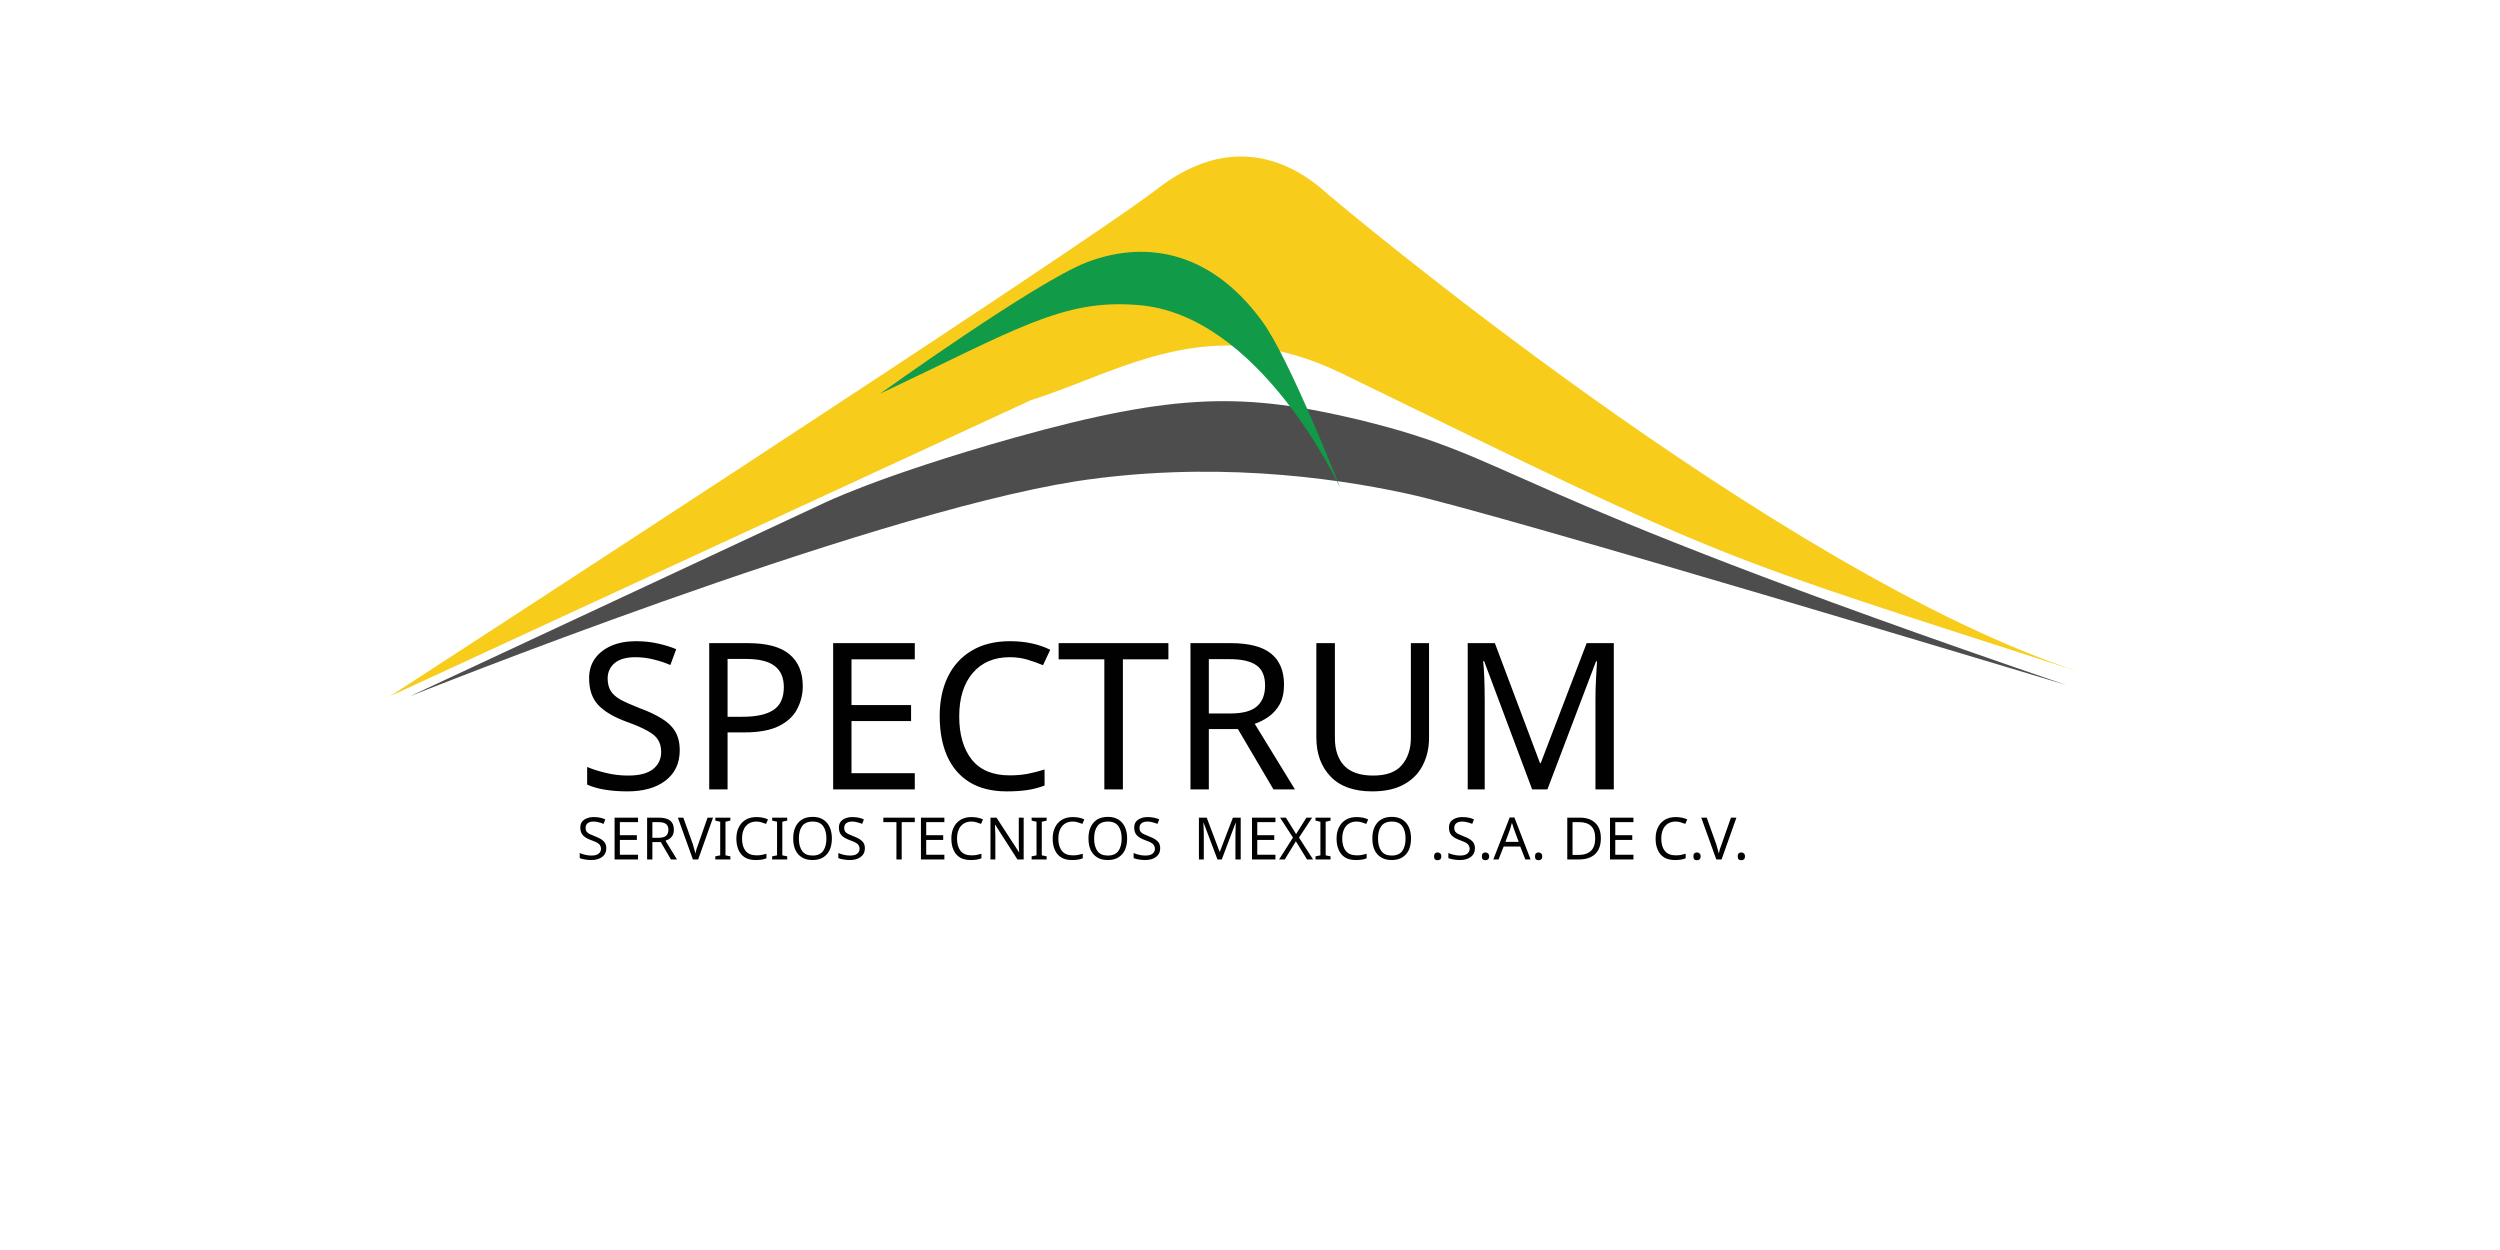
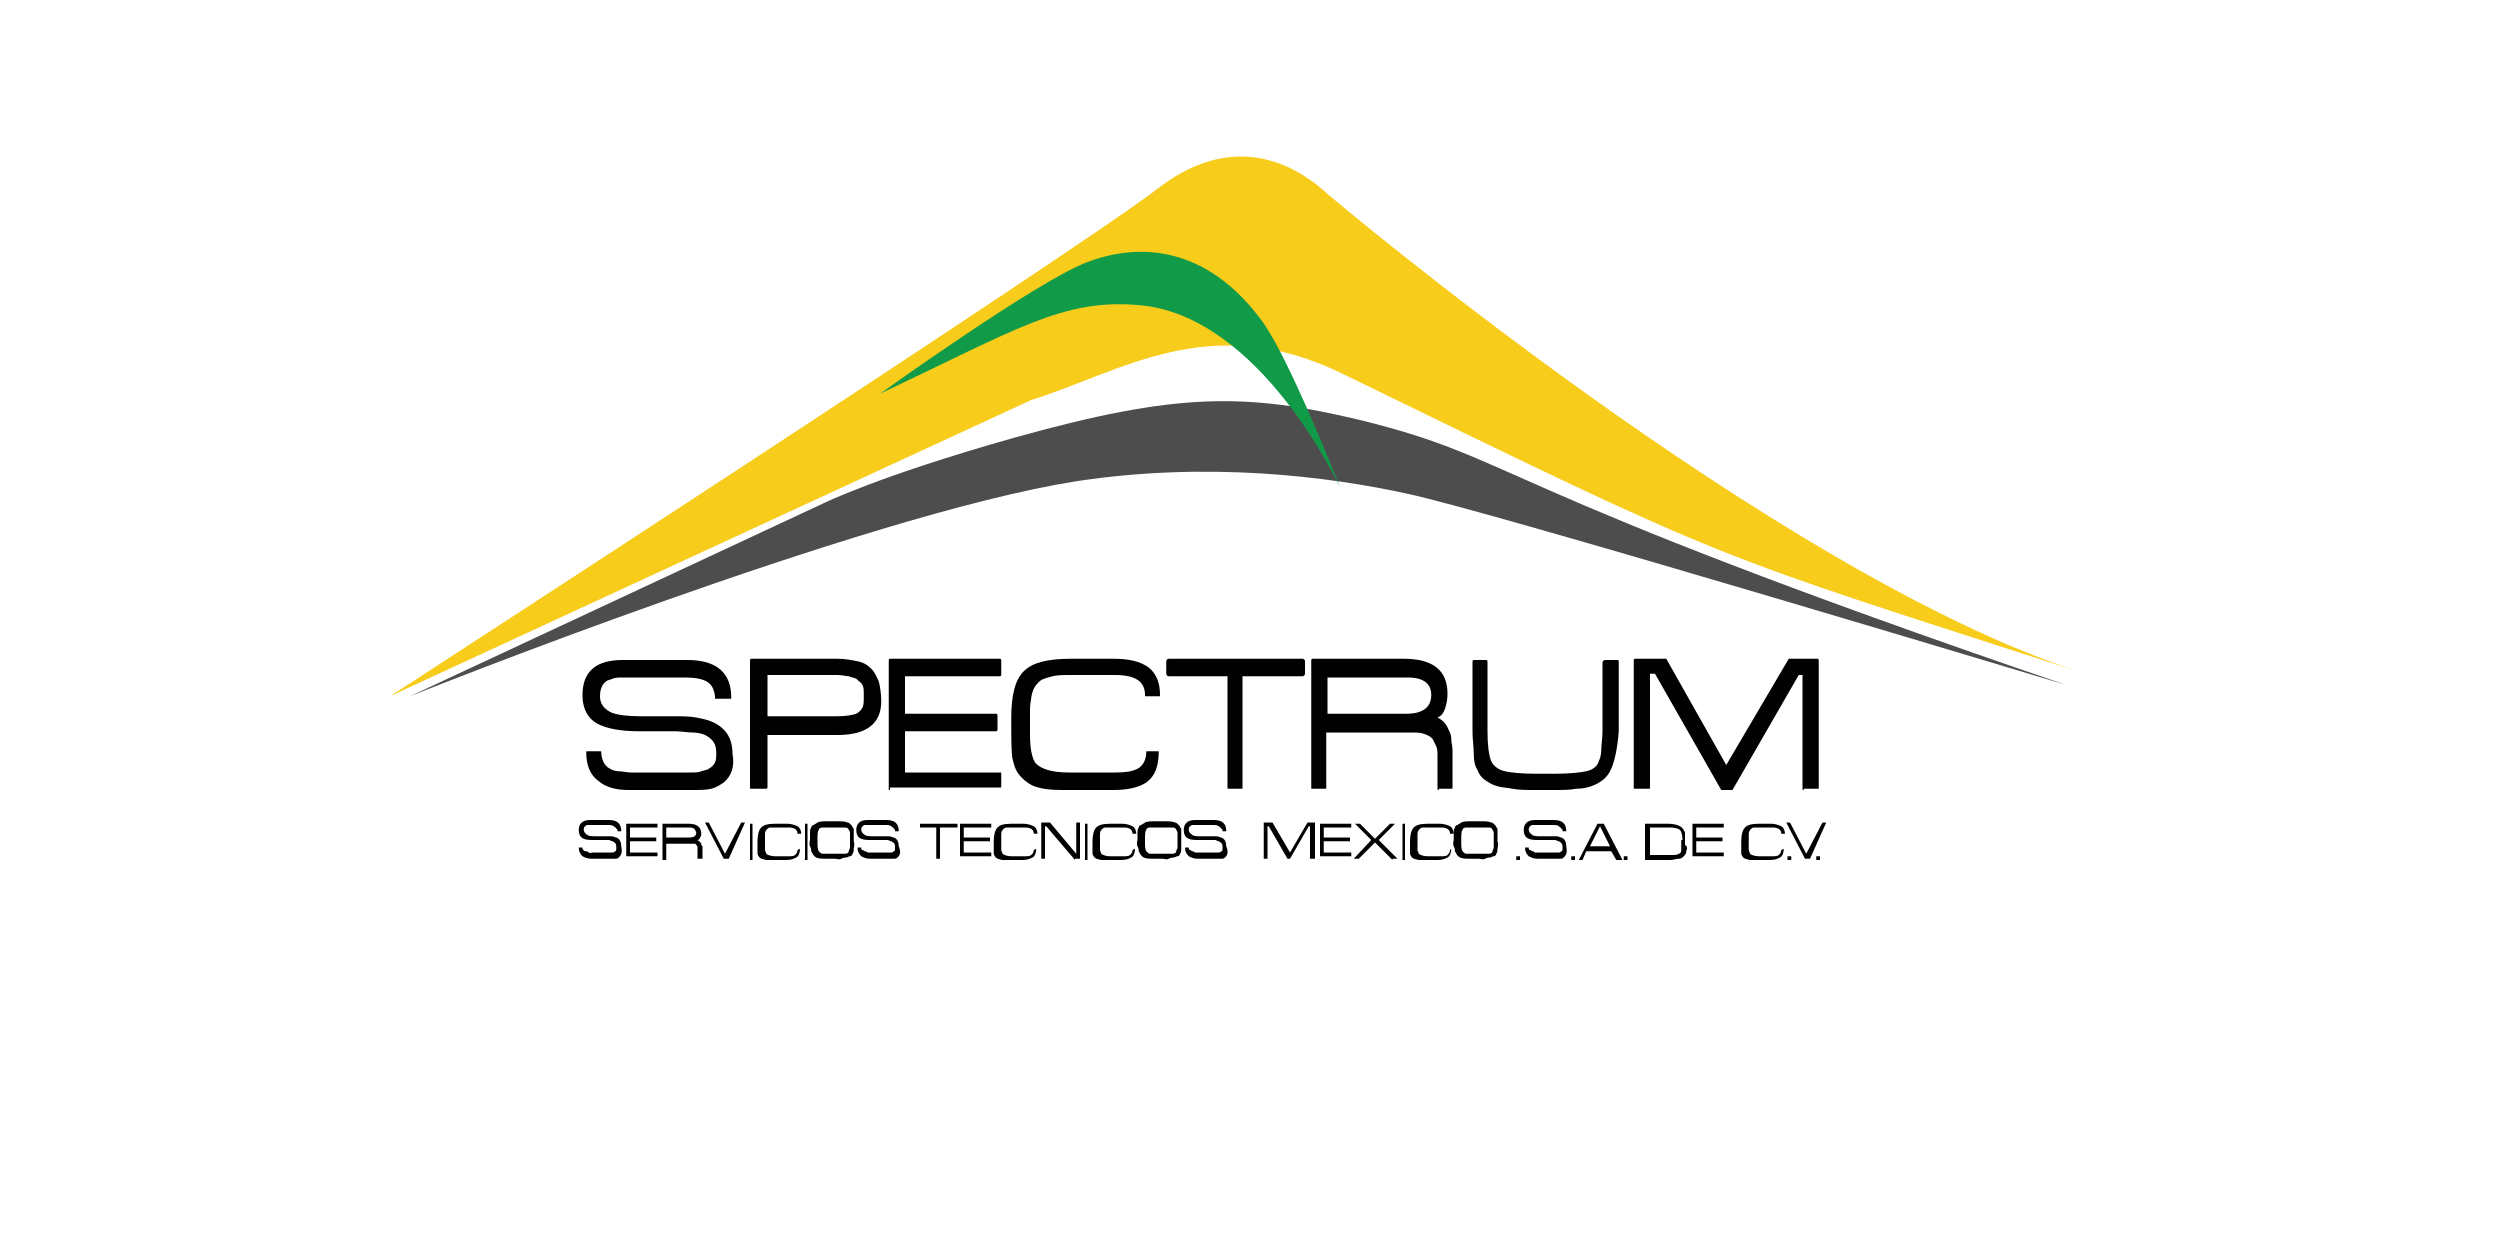
- <svg xmlns="http://www.w3.org/2000/svg" version="1.1" id="Layer_1" x="0px" y="0px" width="200px" height="100px" viewBox="0 0 200 100" enable-background="new 0 0 200 100" xml:space="preserve">
+ <svg xmlns="http://www.w3.org/2000/svg" version="1.1" id="Layer_1" x="0px" y="0px" width="200px" height="100px" viewBox="90 -35 200 100" style="enable-background:new 90 -35 200 100;" xml:space="preserve">
+   <style type="text/css">
+ 	.st0{fill:#4E4D4E;}
+ 	.st1{fill:#F7CC1B;}
+ 	.st2{fill:#119A48;}
+ 	.st3{fill:none;}
+ 	.st4{enable-background:new    ;}
+ 	.st5{fill:#010101;}
+ </style>
  <g>
-     <path fill="#4E4D4E" d="M32.8,55.7c0,0,36.2-14.5,53.3-17.2c10.5-1.6,20.1-0.4,26.5,1c7,1.5,52.7,15.3,52.7,15.3   c-47.1-16.1-43.5-18-56.5-21.2c-9.2-2.2-14.7-2.2-27.6,1.4c-11,3.1-15.4,5.3-15.4,5.3L32.8,55.7z" />
-     <path fill="#F7CC1B" d="M31.2,55.7c0,0,54.9-35.6,61.4-40.6c4.9-3.8,9.7-3.2,13.7,0.5c0,0,35.8,30.3,60.2,38.2   c-30.3-9.8-27.3-8.4-59.1-23.9c-10.6-5.2-17.8-0.1-24.9,2.1L31.2,55.7z" />
-     <path fill="#119A48" d="M70.4,31.5c0,0,12.4-8.9,16.5-10.5c4.4-1.7,9.7-1.2,14,4.6c2.2,2.9,6.3,13.4,6.3,13.4S100.8,25.1,91,24.4   C85,23.9,81.2,26.4,70.4,31.5z" />
+     <path class="st0" d="M122.8,20.7c0,0,36.2-14.5,53.3-17.2c10.5-1.6,20.1-0.4,26.5,1c7,1.5,52.7,15.3,52.7,15.3   c-47.1-16.1-43.5-18-56.5-21.2c-9.2-2.2-14.7-2.2-27.6,1.4c-11,3.1-15.4,5.3-15.4,5.3L122.8,20.7z" />
+     <path class="st1" d="M121.2,20.7c0,0,54.9-35.6,61.4-40.6c4.9-3.8,9.7-3.2,13.7,0.5c0,0,35.8,30.3,60.2,38.2   c-30.3-9.8-27.3-8.4-59.1-23.9c-10.6-5.2-17.8-0.1-24.9,2.1L121.2,20.7z" />
+     <path class="st2" d="M160.4-3.5c0,0,12.4-8.9,16.5-10.5c4.4-1.7,9.7-1.2,14,4.6c2.2,2.9,6.3,13.4,6.3,13.4S190.8-9.9,181-10.6   C175-11.1,171.2-8.6,160.4-3.5z" />
  </g>
-   <rect x="46.1" y="50.7" fill="none" width="109" height="30.3" />
-   <text transform="matrix(1 0 0 1 46.1437 63.1544)">
-     <tspan x="0" y="0" fill="#010101" font-family="'Acens'" font-size="16.392px">SPECTRUM</tspan>
-     <tspan x="0" y="5.6" fill="#010101" font-family="'Acens'" font-size="4.683px">SERVICIOS TECNICOS  MEXICO .S.A. DE C.V.</tspan>
-   </text>
+   <rect x="136.1" y="15.7" class="st3" width="109" height="30.3" />
+   <g class="st4">
+     <path class="st5" d="M147.9,27.6c-0.3,0.2-0.6,0.4-1,0.5c-0.4,0.1-0.9,0.1-1.5,0.1h-5.1c-1,0-1.8-0.2-2.4-0.7c-0.7-0.5-1-1.3-1-2.3   c0-0.1,0-0.1,0.1-0.1h1c0.1,0,0.1,0,0.1,0.1c0,0.3,0.1,0.6,0.2,0.8c0.1,0.2,0.3,0.4,0.5,0.5c0.2,0.1,0.4,0.2,0.7,0.2s0.6,0.1,1,0.1   h4.7c0.4,0,0.7,0,0.9-0.1c0.3-0.1,0.5-0.1,0.6-0.2c0.2-0.1,0.4-0.3,0.5-0.5c0.1-0.2,0.1-0.5,0.1-0.8c0-0.7-0.3-1.1-0.9-1.4   c-0.2-0.1-0.6-0.2-1-0.2c-0.4,0-0.9-0.1-1.4-0.1c-0.1,0-0.3,0-0.4,0c-0.1,0-0.3,0-0.5,0h-0.3h-0.3c0,0,0,0-0.1,0c0,0-0.1,0-0.1,0   h-0.2c-0.2,0-0.4,0-0.6,0s-0.3,0-0.4,0c-1.4,0-2.4-0.2-3.1-0.5c-0.9-0.4-1.4-1.2-1.4-2.4c0-1.9,1.1-2.8,3.2-2.8h5.2   c2.3,0,3.5,1,3.5,3c0,0.1,0,0.1-0.1,0.1h-1.1c-0.1,0-0.1,0-0.1-0.1c0-0.3-0.1-0.6-0.2-0.8c-0.1-0.2-0.3-0.4-0.5-0.5   c-0.4-0.2-0.9-0.3-1.7-0.3h-5c-0.3,0-0.6,0-0.8,0.1s-0.4,0.1-0.5,0.2c-0.3,0.2-0.5,0.6-0.5,1.2c0,0.6,0.3,1,0.9,1.3   c0.5,0.2,1.3,0.3,2.3,0.3c0.1,0,0.3,0,0.5,0c0.2,0,0.5,0,0.8,0c0,0,0.1,0,0.1,0s0.1,0,0.1,0h0.2c0.2,0,0.4,0,0.5,0   c0.2,0,0.3,0,0.4,0c0.7,0,1.4,0,1.9,0.1c0.5,0.1,1,0.2,1.4,0.4c1,0.5,1.5,1.3,1.5,2.5C148.8,26.3,148.5,27.1,147.9,27.6z" />
+     <path class="st5" d="M157,23.8h-5.6V28c0,0.1-0.1,0.1-0.2,0.1h-1.1c-0.1,0-0.1,0-0.1-0.1V17.9c0-0.1,0-0.2,0.1-0.2h6.9   c0.6,0,1.1,0.1,1.6,0.2s0.8,0.3,1.1,0.6c0.3,0.3,0.4,0.6,0.6,1c0.1,0.4,0.2,1,0.2,1.6C160.5,22.9,159.3,23.8,157,23.8z M159.1,20.5   c0-0.3,0-0.5-0.1-0.7c-0.1-0.2-0.3-0.3-0.5-0.5c-0.2-0.1-0.4-0.1-0.6-0.2c-0.2,0-0.5-0.1-0.9-0.1h-5.6v3.3h5.6   c0.7,0,1.2-0.1,1.5-0.2v0c0.2-0.1,0.4-0.3,0.5-0.5c0.1-0.2,0.1-0.5,0.1-0.7V20.5z" />
+     <path class="st5" d="M161.2,28.2c-0.1,0-0.1,0-0.1-0.1V17.9c0-0.1,0-0.2,0.1-0.2h8.8c0.1,0,0.1,0.1,0.1,0.2v1c0,0.1,0,0.2-0.1,0.2   h-7.6v3h7.3c0.1,0,0.1,0.1,0.1,0.2v1c0,0.1,0,0.2-0.1,0.2h-7.3v3.3h7.6c0.1,0,0.1,0,0.1,0.1v1c0,0.1,0,0.1-0.1,0.1H161.2z" />
+     <path class="st5" d="M182.7,25.1C182.7,25.1,182.7,25.1,182.7,25.1c0,1.2-0.3,2-1,2.5c-0.6,0.4-1.5,0.6-2.6,0.6h-3.7   c-0.7,0-1.3,0-1.9-0.1c-0.5-0.1-0.9-0.2-1.3-0.5c-0.3-0.2-0.6-0.5-0.8-0.8c-0.2-0.3-0.3-0.7-0.4-1.1c-0.1-0.5-0.1-1.6-0.1-3.2   c0-1.9,0.3-3.1,1-3.8h0c0.7-0.7,1.9-1,3.8-1h3.4c1.2,0,2.1,0.2,2.8,0.7c0.6,0.5,0.9,1.2,0.9,2.2v0c0,0.1,0,0.1-0.1,0.1h-1   c-0.1,0-0.1,0-0.1-0.1v0c0-1.1-0.8-1.6-2.4-1.6h-3.5c-0.6,0-1.1,0-1.5,0.1c-0.4,0.1-0.7,0.2-0.9,0.3c-0.4,0.3-0.7,0.7-0.8,1.4   c0,0.2-0.1,0.5-0.1,0.9c0,0.4,0,1,0,1.6c0,0.7,0,1.3,0.1,1.8c0.1,0.5,0.2,0.8,0.4,1c0.4,0.4,1.2,0.7,2.6,0.7h3.8   c0.8,0,1.3-0.1,1.7-0.3c0.4-0.2,0.7-0.7,0.7-1.3v0c0-0.1,0-0.1,0.1-0.1h1L182.7,25.1C182.6,25,182.6,25,182.7,25.1L182.7,25.1z" />
+     <path class="st5" d="M189.4,19.1V28c0,0.1,0,0.1-0.1,0.1h-1c-0.1,0-0.1,0-0.1-0.1v-8.9h-4.7c-0.1,0-0.2-0.1-0.2-0.2v-1   c0-0.1,0.1-0.2,0.2-0.2h10.7c0.1,0,0.2,0.1,0.2,0.2v1c0,0.1-0.1,0.2-0.2,0.2H189.4z" />
+     <path class="st5" d="M205.1,28.2c-0.1,0-0.1,0-0.1-0.1c0-0.3,0-0.7,0-1.3c0-0.3,0-0.5,0-0.7c0-0.2,0-0.3,0-0.5c0-0.4,0-0.7-0.1-0.9   c-0.1-0.2-0.2-0.4-0.3-0.6c-0.2-0.2-0.4-0.3-0.7-0.4c-0.3-0.1-0.6-0.1-1.1-0.1h-6.7V28c0,0.1,0,0.1-0.1,0.1h-1   c-0.1,0-0.1,0-0.1-0.1V17.9c0-0.1,0-0.2,0.1-0.2h7.3c2.3,0,3.5,0.9,3.5,2.8c0,0.5-0.1,0.9-0.2,1.2c-0.1,0.3-0.3,0.6-0.6,0.7   c0.4,0.2,0.7,0.5,0.9,1c0.1,0.2,0.2,0.4,0.2,0.7c0,0.3,0.1,0.6,0.1,0.9v3c0,0.1,0,0.1-0.1,0.1H205.1z M202.6,19.2h-6.4v2.9h6.3   c1.3,0,2-0.5,2-1.5C204.5,19.7,203.9,19.2,202.6,19.2z" />
+     <path class="st5" d="M218.9,26.5c-0.3,0.7-0.8,1.1-1.6,1.4c0,0,0,0,0,0c-0.3,0.1-0.7,0.2-1.2,0.2c-0.5,0.1-1.1,0.1-1.8,0.1h-1.5   c-0.7,0-1.3,0-1.8-0.1s-0.9-0.1-1.2-0.2c0,0,0,0,0,0c-0.4-0.1-0.7-0.3-1-0.5c-0.3-0.2-0.5-0.5-0.6-0.8c-0.2-0.3-0.3-0.7-0.3-1.3   s-0.1-1.1-0.1-1.8v-5.5c0-0.1,0-0.2,0.1-0.2h1c0.1,0,0.1,0.1,0.1,0.2v5.5c0,1.1,0.1,1.9,0.3,2.4c0.2,0.4,0.6,0.7,1.1,0.8   c0.4,0.1,1.3,0.2,2.5,0.2h1.5c1.2,0,2-0.1,2.5-0.2c0.5-0.1,0.9-0.4,1-0.8c0.1-0.2,0.2-0.5,0.2-0.9c0-0.4,0.1-0.9,0.1-1.5v-5.5   c0-0.1,0.1-0.2,0.2-0.2h1c0.1,0,0.1,0.1,0.1,0.2v5.5C219.4,24.8,219.2,25.8,218.9,26.5z" />
+     <path class="st5" d="M234.3,28.2c-0.1,0-0.1,0-0.1-0.1v-9.1h-0.3l-5.3,9.2c0,0-0.1,0-0.1,0h-0.7c0,0,0,0-0.1,0l-5.3-9.3H222V28   c0,0.1,0,0.1-0.1,0.1h-1.1c-0.1,0-0.1,0-0.1-0.1V17.9c0-0.1,0-0.2,0.1-0.2h2.4c0,0,0.1,0,0.1,0l4.8,8.5l5-8.5c0,0,0.1,0,0.1,0h2.2   c0.1,0,0.1,0.1,0.1,0.2V28c0,0.1,0,0.1-0.1,0.1H234.3z" />
+   </g>
+   <g class="st4">
+     <path class="st5" d="M139.5,33.6c-0.1,0.1-0.2,0.1-0.3,0.1s-0.3,0-0.4,0h-1.5c-0.3,0-0.5-0.1-0.7-0.2c-0.2-0.2-0.3-0.4-0.3-0.7   c0,0,0,0,0,0h0.3c0,0,0,0,0,0c0,0.1,0,0.2,0.1,0.2c0,0.1,0.1,0.1,0.2,0.1c0,0,0.1,0,0.2,0.1s0.2,0,0.3,0h1.3c0.1,0,0.2,0,0.3,0   c0.1,0,0.1,0,0.2-0.1c0.1,0,0.1-0.1,0.1-0.2c0-0.1,0-0.1,0-0.2c0-0.2-0.1-0.3-0.3-0.4c-0.1,0-0.2-0.1-0.3-0.1c-0.1,0-0.2,0-0.4,0   c0,0-0.1,0-0.1,0c0,0-0.1,0-0.1,0h-0.1H138c0,0,0,0,0,0c0,0,0,0,0,0h-0.1c-0.1,0-0.1,0-0.2,0c-0.1,0-0.1,0-0.1,0   c-0.4,0-0.7,0-0.9-0.1c-0.3-0.1-0.4-0.4-0.4-0.7c0-0.5,0.3-0.8,0.9-0.8h1.5c0.7,0,1,0.3,1,0.9c0,0,0,0,0,0h-0.3c0,0,0,0,0,0   c0-0.1,0-0.2-0.1-0.2c0-0.1-0.1-0.1-0.2-0.2c-0.1-0.1-0.3-0.1-0.5-0.1h-1.4c-0.1,0-0.2,0-0.2,0s-0.1,0-0.2,0.1   c-0.1,0.1-0.1,0.2-0.1,0.3s0.1,0.3,0.3,0.4c0.1,0.1,0.4,0.1,0.7,0.1c0,0,0.1,0,0.1,0c0.1,0,0.1,0,0.2,0c0,0,0,0,0,0s0,0,0,0h0.1   c0.1,0,0.1,0,0.1,0c0,0,0.1,0,0.1,0c0.2,0,0.4,0,0.6,0c0.2,0,0.3,0.1,0.4,0.1c0.3,0.1,0.4,0.4,0.4,0.7   C139.8,33.2,139.7,33.4,139.5,33.6z" />
+     <path class="st5" d="M140.1,33.8C140.1,33.8,140.1,33.7,140.1,33.8l0-2.9c0,0,0,0,0,0h2.5c0,0,0,0,0,0v0.3c0,0,0,0,0,0h-2.2V32h2.1   c0,0,0,0,0,0v0.3c0,0,0,0,0,0h-2.1v0.9h2.2c0,0,0,0,0,0v0.3c0,0,0,0,0,0H140.1z" />
+     <path class="st5" d="M145.8,33.8C145.8,33.8,145.8,33.7,145.8,33.8c0-0.1,0-0.2,0-0.4c0-0.1,0-0.1,0-0.2c0-0.1,0-0.1,0-0.1   c0-0.1,0-0.2,0-0.3c0-0.1,0-0.1-0.1-0.2c0-0.1-0.1-0.1-0.2-0.1c-0.1,0-0.2,0-0.3,0h-1.9v1.3c0,0,0,0,0,0h-0.3c0,0,0,0,0,0v-2.9   c0,0,0,0,0,0h2.1c0.7,0,1,0.3,1,0.8c0,0.1,0,0.2-0.1,0.3c0,0.1-0.1,0.2-0.2,0.2c0.1,0.1,0.2,0.1,0.3,0.3c0,0.1,0,0.1,0.1,0.2   c0,0.1,0,0.2,0,0.2v0.8c0,0,0,0,0,0H145.8z M145.1,31.2h-1.8V32h1.8c0.4,0,0.6-0.1,0.6-0.4C145.6,31.3,145.5,31.2,145.1,31.2z" />
+     <path class="st5" d="M148.3,33.7C148.3,33.8,148.3,33.8,148.3,33.7l-0.4,0c0,0,0,0,0,0l-1.5-2.9v0c0,0,0,0,0,0c0,0,0,0,0,0   c0,0,0,0,0,0h0.3c0,0,0,0,0,0c0,0,0,0,0,0l1.3,2.5h0l1.3-2.5c0,0,0,0,0,0h0.3c0,0,0,0,0,0c0,0,0,0,0,0c0,0,0,0,0,0v0L148.3,33.7z    M146.8,30.8L146.8,30.8L146.8,30.8L146.8,30.8z" />
+     <path class="st5" d="M150,33.8C150,33.8,150,33.7,150,33.8l0-2.9c0,0,0,0,0,0h0.2c0,0,0,0,0,0v2.9c0,0,0,0,0,0H150z" />
+     <path class="st5" d="M154,32.9C154,32.9,154,32.9,154,32.9c0,0.3-0.1,0.6-0.3,0.7c-0.2,0.1-0.4,0.2-0.8,0.2h-1.1   c-0.2,0-0.4,0-0.5,0s-0.3-0.1-0.4-0.1c-0.1-0.1-0.2-0.1-0.2-0.2c-0.1-0.1-0.1-0.2-0.1-0.3c0-0.2,0-0.5,0-0.9c0-0.5,0.1-0.9,0.3-1.1   h0c0.2-0.2,0.5-0.3,1.1-0.3h1c0.3,0,0.6,0.1,0.8,0.2c0.2,0.1,0.3,0.4,0.3,0.6v0c0,0,0,0,0,0h-0.3c0,0,0,0,0,0v0   c0-0.3-0.2-0.5-0.7-0.5h-1c-0.2,0-0.3,0-0.4,0c-0.1,0-0.2,0-0.3,0.1c-0.1,0.1-0.2,0.2-0.2,0.4c0,0.1,0,0.1,0,0.3c0,0.1,0,0.3,0,0.5   c0,0.2,0,0.4,0,0.5c0,0.1,0.1,0.2,0.1,0.3c0.1,0.1,0.4,0.2,0.7,0.2h1.1c0.2,0,0.4,0,0.5-0.1c0.1-0.1,0.2-0.2,0.2-0.4v0c0,0,0,0,0,0   L154,32.9L154,32.9C154,32.9,154,32.9,154,32.9L154,32.9z" />
+     <path class="st5" d="M154.4,33.8C154.3,33.8,154.3,33.7,154.4,33.8l0-2.9c0,0,0,0,0,0h0.2c0,0,0,0,0,0v2.9c0,0,0,0,0,0H154.4z" />
+     <path class="st5" d="M158.3,32.9c0,0.1,0,0.3-0.1,0.4c0,0.1-0.1,0.2-0.2,0.2s-0.2,0.1-0.3,0.1v0c-0.1,0-0.2,0-0.4,0.1s-0.3,0-0.5,0   h-0.5c-0.5,0-0.8,0-1-0.1c-0.2-0.1-0.3-0.3-0.4-0.5c0-0.1,0-0.2-0.1-0.4s0-0.4,0-0.6c0-0.2,0-0.4,0-0.5c0-0.1,0-0.3,0.1-0.4   c0-0.1,0.1-0.2,0.2-0.2c0.1-0.1,0.2-0.1,0.3-0.2h0c0.2-0.1,0.5-0.1,0.9-0.1h0.5c0.5,0,0.8,0,1,0.1c0.1,0,0.2,0.1,0.3,0.2   c0.1,0.1,0.1,0.2,0.2,0.3c0,0.1,0,0.2,0,0.4c0,0.2,0,0.4,0,0.6C158.4,32.6,158.3,32.8,158.3,32.9z M158,32.1c0-0.2,0-0.3,0-0.4   c0-0.1,0-0.2-0.1-0.3c0-0.1-0.1-0.2-0.3-0.2c-0.1,0-0.4,0-0.7,0h-0.4c-0.3,0-0.6,0-0.7,0c-0.2,0-0.3,0.1-0.3,0.2   c-0.1,0.1-0.1,0.4-0.1,0.7v0.3c0,0.3,0,0.5,0.1,0.7c0.1,0.1,0.2,0.2,0.3,0.2c0.1,0,0.4,0,0.7,0h0.4c0.3,0,0.6,0,0.7,0   c0.2,0,0.3-0.1,0.3-0.2c0-0.1,0.1-0.2,0.1-0.3c0-0.1,0-0.3,0-0.4V32.1z" />
+     <path class="st5" d="M161.8,33.6c-0.1,0.1-0.2,0.1-0.3,0.1s-0.3,0-0.4,0h-1.5c-0.3,0-0.5-0.1-0.7-0.2c-0.2-0.2-0.3-0.4-0.3-0.7   c0,0,0,0,0,0h0.3c0,0,0,0,0,0c0,0.1,0,0.2,0.1,0.2s0.1,0.1,0.2,0.1c0,0,0.1,0,0.2,0.1c0.1,0,0.2,0,0.3,0h1.3c0.1,0,0.2,0,0.3,0   c0.1,0,0.1,0,0.2-0.1c0.1,0,0.1-0.1,0.1-0.2c0-0.1,0-0.1,0-0.2c0-0.2-0.1-0.3-0.3-0.4c-0.1,0-0.2-0.1-0.3-0.1c-0.1,0-0.2,0-0.4,0   c0,0-0.1,0-0.1,0c0,0-0.1,0-0.1,0h-0.1h-0.1c0,0,0,0,0,0c0,0,0,0,0,0h-0.1c-0.1,0-0.1,0-0.2,0s-0.1,0-0.1,0c-0.4,0-0.7,0-0.9-0.1   c-0.3-0.1-0.4-0.4-0.4-0.7c0-0.5,0.3-0.8,0.9-0.8h1.5c0.7,0,1,0.3,1,0.9c0,0,0,0,0,0h-0.3c0,0,0,0,0,0c0-0.1,0-0.2-0.1-0.2   c0-0.1-0.1-0.1-0.2-0.2c-0.1-0.1-0.3-0.1-0.5-0.1h-1.4c-0.1,0-0.2,0-0.2,0s-0.1,0-0.2,0.1c-0.1,0.1-0.1,0.2-0.1,0.3   s0.1,0.3,0.3,0.4c0.1,0.1,0.4,0.1,0.7,0.1c0,0,0.1,0,0.1,0c0.1,0,0.1,0,0.2,0c0,0,0,0,0,0c0,0,0,0,0,0h0.1c0.1,0,0.1,0,0.1,0   s0.1,0,0.1,0c0.2,0,0.4,0,0.6,0c0.2,0,0.3,0.1,0.4,0.1c0.3,0.1,0.4,0.4,0.4,0.7C162.1,33.2,162,33.4,161.8,33.6z" />
+     <path class="st5" d="M165.2,31.2v2.5c0,0,0,0,0,0h-0.3c0,0,0,0,0,0v-2.5h-1.3c0,0,0,0,0,0v-0.3c0,0,0,0,0,0h3c0,0,0,0,0,0v0.3   c0,0,0,0,0,0H165.2z" />
+     <path class="st5" d="M166.8,33.8C166.8,33.8,166.7,33.7,166.8,33.8l0-2.9c0,0,0,0,0,0h2.5c0,0,0,0,0,0v0.3c0,0,0,0,0,0h-2.2V32h2.1   c0,0,0,0,0,0v0.3c0,0,0,0,0,0h-2.1v0.9h2.2c0,0,0,0,0,0v0.3c0,0,0,0,0,0H166.8z" />
+     <path class="st5" d="M172.9,32.9C172.9,32.9,172.9,32.9,172.9,32.9c0,0.3-0.1,0.6-0.3,0.7c-0.2,0.1-0.4,0.2-0.8,0.2h-1.1   c-0.2,0-0.4,0-0.5,0s-0.3-0.1-0.4-0.1c-0.1-0.1-0.2-0.1-0.2-0.2c-0.1-0.1-0.1-0.2-0.1-0.3c0-0.2,0-0.5,0-0.9c0-0.5,0.1-0.9,0.3-1.1   h0c0.2-0.2,0.5-0.3,1.1-0.3h1c0.3,0,0.6,0.1,0.8,0.2c0.2,0.1,0.3,0.4,0.3,0.6v0c0,0,0,0,0,0h-0.3c0,0,0,0,0,0v0   c0-0.3-0.2-0.5-0.7-0.5h-1c-0.2,0-0.3,0-0.4,0c-0.1,0-0.2,0-0.3,0.1c-0.1,0.1-0.2,0.2-0.2,0.4c0,0.1,0,0.1,0,0.3c0,0.1,0,0.3,0,0.5   c0,0.2,0,0.4,0,0.5c0,0.1,0.1,0.2,0.1,0.3c0.1,0.1,0.4,0.2,0.7,0.2h1.1c0.2,0,0.4,0,0.5-0.1c0.1-0.1,0.2-0.2,0.2-0.4v0c0,0,0,0,0,0   L172.9,32.9L172.9,32.9C172.9,32.9,172.9,32.9,172.9,32.9L172.9,32.9z" />
+     <path class="st5" d="M176,33.8C176,33.8,176,33.8,176,33.8l-2.3-2.7h-0.1v2.6c0,0,0,0,0,0h-0.3c0,0,0,0,0,0v-2.9c0,0,0,0,0,0h0.7   c0,0,0,0,0,0l2.1,2.5v-2.5c0,0,0,0,0,0h0.3c0,0,0,0,0,0v2.9c0,0,0,0,0,0H176z" />
+     <path class="st5" d="M176.8,33.8C176.8,33.8,176.8,33.7,176.8,33.8l0-2.9c0,0,0,0,0,0h0.2c0,0,0,0,0,0v2.9c0,0,0,0,0,0H176.8z" />
+     <path class="st5" d="M180.8,32.9C180.8,32.9,180.8,32.9,180.8,32.9c0,0.3-0.1,0.6-0.3,0.7c-0.2,0.1-0.4,0.2-0.8,0.2h-1.1   c-0.2,0-0.4,0-0.5,0s-0.3-0.1-0.4-0.1c-0.1-0.1-0.2-0.1-0.2-0.2c-0.1-0.1-0.1-0.2-0.1-0.3c0-0.2,0-0.5,0-0.9c0-0.5,0.1-0.9,0.3-1.1   h0c0.2-0.2,0.5-0.3,1.1-0.3h1c0.3,0,0.6,0.1,0.8,0.2c0.2,0.1,0.3,0.4,0.3,0.6v0c0,0,0,0,0,0h-0.3c0,0,0,0,0,0v0   c0-0.3-0.2-0.5-0.7-0.5h-1c-0.2,0-0.3,0-0.4,0c-0.1,0-0.2,0-0.3,0.1c-0.1,0.1-0.2,0.2-0.2,0.4c0,0.1,0,0.1,0,0.3c0,0.1,0,0.3,0,0.5   c0,0.2,0,0.4,0,0.5c0,0.1,0.1,0.2,0.1,0.3c0.1,0.1,0.4,0.2,0.7,0.2h1.1c0.2,0,0.4,0,0.5-0.1c0.1-0.1,0.2-0.2,0.2-0.4v0c0,0,0,0,0,0   L180.8,32.9L180.8,32.9C180.8,32.9,180.8,32.9,180.8,32.9L180.8,32.9z" />
+     <path class="st5" d="M184.5,32.9c0,0.1,0,0.3-0.1,0.4c0,0.1-0.1,0.2-0.2,0.2s-0.2,0.1-0.3,0.1v0c-0.1,0-0.2,0-0.4,0.1s-0.3,0-0.5,0   h-0.5c-0.5,0-0.8,0-1-0.1c-0.2-0.1-0.3-0.3-0.4-0.5c0-0.1,0-0.2-0.1-0.4s0-0.4,0-0.6c0-0.2,0-0.4,0-0.5c0-0.1,0-0.3,0.1-0.4   c0-0.1,0.1-0.2,0.2-0.2c0.1-0.1,0.2-0.1,0.3-0.2h0c0.2-0.1,0.5-0.1,0.9-0.1h0.5c0.5,0,0.8,0,1,0.1c0.1,0,0.2,0.1,0.3,0.2   c0.1,0.1,0.1,0.2,0.2,0.3c0,0.1,0,0.2,0,0.4c0,0.2,0,0.4,0,0.6C184.5,32.6,184.5,32.8,184.5,32.9z M184.2,32.1c0-0.2,0-0.3,0-0.4   c0-0.1,0-0.2-0.1-0.3c0-0.1-0.1-0.2-0.3-0.2c-0.1,0-0.4,0-0.7,0h-0.4c-0.3,0-0.6,0-0.7,0c-0.2,0-0.3,0.1-0.3,0.2   c-0.1,0.1-0.1,0.4-0.1,0.7v0.3c0,0.3,0,0.5,0.1,0.7c0.1,0.1,0.2,0.2,0.3,0.2c0.1,0,0.4,0,0.7,0h0.4c0.3,0,0.6,0,0.7,0   c0.2,0,0.3-0.1,0.3-0.2c0-0.1,0.1-0.2,0.1-0.3c0-0.1,0-0.3,0-0.4V32.1z" />
+     <path class="st5" d="M188,33.6c-0.1,0.1-0.2,0.1-0.3,0.1s-0.3,0-0.4,0h-1.5c-0.3,0-0.5-0.1-0.7-0.2c-0.2-0.2-0.3-0.4-0.3-0.7   c0,0,0,0,0,0h0.3c0,0,0,0,0,0c0,0.1,0,0.2,0.1,0.2s0.1,0.1,0.2,0.1c0,0,0.1,0,0.2,0.1c0.1,0,0.2,0,0.3,0h1.3c0.1,0,0.2,0,0.3,0   c0.1,0,0.1,0,0.2-0.1c0.1,0,0.1-0.1,0.1-0.2c0-0.1,0-0.1,0-0.2c0-0.2-0.1-0.3-0.3-0.4c-0.1,0-0.2-0.1-0.3-0.1c-0.1,0-0.2,0-0.4,0   c0,0-0.1,0-0.1,0c0,0-0.1,0-0.1,0h-0.1h-0.1c0,0,0,0,0,0c0,0,0,0,0,0h-0.1c-0.1,0-0.1,0-0.2,0s-0.1,0-0.1,0c-0.4,0-0.7,0-0.9-0.1   c-0.3-0.1-0.4-0.4-0.4-0.7c0-0.5,0.3-0.8,0.9-0.8h1.5c0.7,0,1,0.3,1,0.9c0,0,0,0,0,0h-0.3c0,0,0,0,0,0c0-0.1,0-0.2-0.1-0.2   c0-0.1-0.1-0.1-0.2-0.2c-0.1-0.1-0.3-0.1-0.5-0.1h-1.4c-0.1,0-0.2,0-0.2,0s-0.1,0-0.2,0.1c-0.1,0.1-0.1,0.2-0.1,0.3   s0.1,0.3,0.3,0.4c0.1,0.1,0.4,0.1,0.7,0.1c0,0,0.1,0,0.1,0c0.1,0,0.1,0,0.2,0c0,0,0,0,0,0c0,0,0,0,0,0h0.1c0.1,0,0.1,0,0.1,0   s0.1,0,0.1,0c0.2,0,0.4,0,0.6,0c0.2,0,0.3,0.1,0.4,0.1c0.3,0.1,0.4,0.4,0.4,0.7C188.3,33.2,188.2,33.4,188,33.6z" />
+     <path class="st5" d="M194.8,33.8C194.8,33.8,194.8,33.7,194.8,33.8l0-2.7h-0.1l-1.5,2.6c0,0,0,0,0,0h-0.2c0,0,0,0,0,0l-1.5-2.6   h-0.1v2.6c0,0,0,0,0,0h-0.3c0,0,0,0,0,0v-2.9c0,0,0,0,0,0h0.7c0,0,0,0,0,0l1.4,2.4l1.4-2.4c0,0,0,0,0,0h0.6c0,0,0,0,0,0v2.9   c0,0,0,0,0,0H194.8z" />
+     <path class="st5" d="M195.6,33.8C195.5,33.8,195.5,33.7,195.6,33.8l0-2.9c0,0,0,0,0,0h2.5c0,0,0,0,0,0v0.3c0,0,0,0,0,0h-2.2V32h2.1   c0,0,0,0,0,0v0.3c0,0,0,0,0,0h-2.1v0.9h2.2c0,0,0,0,0,0v0.3c0,0,0,0,0,0H195.6z" />
+     <path class="st5" d="M201.4,33.8C201.4,33.8,201.4,33.8,201.4,33.8C201.4,33.8,201.4,33.8,201.4,33.8l-1.4-1.4l-1.3,1.3   c0,0,0,0,0,0h-0.4c0,0,0,0,0,0c0,0,0,0,0,0c0,0,0,0,0,0l1.4-1.5l-1.3-1.3c0,0,0,0,0,0c0,0,0,0,0,0c0,0,0,0,0,0h0.4c0,0,0,0,0,0   s0,0,0,0l1.2,1.2l1.2-1.2c0,0,0,0,0,0h0.4c0,0,0,0,0,0c0,0,0,0,0,0c0,0,0,0,0,0l-1.3,1.3l1.5,1.5c0,0,0,0,0,0c0,0,0,0,0,0   c0,0,0,0,0,0H201.4z" />
+     <path class="st5" d="M202.2,33.8C202.1,33.8,202.1,33.7,202.2,33.8l0-2.9c0,0,0,0,0,0h0.2c0,0,0,0,0,0v2.9c0,0,0,0,0,0H202.2z" />
+     <path class="st5" d="M206.1,32.9C206.1,32.9,206.2,32.9,206.1,32.9c0,0.3-0.1,0.6-0.3,0.7c-0.2,0.1-0.4,0.2-0.8,0.2H204   c-0.2,0-0.4,0-0.5,0s-0.3-0.1-0.4-0.1c-0.1-0.1-0.2-0.1-0.2-0.2c-0.1-0.1-0.1-0.2-0.1-0.3c0-0.2,0-0.5,0-0.9c0-0.5,0.1-0.9,0.3-1.1   h0c0.2-0.2,0.5-0.3,1.1-0.3h1c0.3,0,0.6,0.1,0.8,0.2c0.2,0.1,0.3,0.4,0.3,0.6v0c0,0,0,0,0,0h-0.3c0,0,0,0,0,0v0   c0-0.3-0.2-0.5-0.7-0.5h-1c-0.2,0-0.3,0-0.4,0c-0.1,0-0.2,0-0.3,0.1c-0.1,0.1-0.2,0.2-0.2,0.4c0,0.1,0,0.1,0,0.3c0,0.1,0,0.3,0,0.5   c0,0.2,0,0.4,0,0.5c0,0.1,0.1,0.2,0.1,0.3c0.1,0.1,0.4,0.2,0.7,0.2h1.1c0.2,0,0.4,0,0.5-0.1c0.1-0.1,0.2-0.2,0.2-0.4v0c0,0,0,0,0,0   L206.1,32.9L206.1,32.9C206.1,32.9,206.1,32.9,206.1,32.9L206.1,32.9z" />
+     <path class="st5" d="M209.8,32.9c0,0.1,0,0.3-0.1,0.4c0,0.1-0.1,0.2-0.2,0.2s-0.2,0.1-0.3,0.1v0c-0.1,0-0.2,0-0.4,0.1s-0.3,0-0.5,0   h-0.5c-0.5,0-0.8,0-1-0.1c-0.2-0.1-0.3-0.3-0.4-0.5c0-0.1,0-0.2-0.1-0.4s0-0.4,0-0.6c0-0.2,0-0.4,0-0.5c0-0.1,0-0.3,0.1-0.4   c0-0.1,0.1-0.2,0.2-0.2c0.1-0.1,0.2-0.1,0.3-0.2h0c0.2-0.1,0.5-0.1,0.9-0.1h0.5c0.5,0,0.8,0,1,0.1c0.1,0,0.2,0.1,0.3,0.2   c0.1,0.1,0.1,0.2,0.2,0.3c0,0.1,0,0.2,0,0.4c0,0.2,0,0.4,0,0.6C209.9,32.6,209.8,32.8,209.8,32.9z M209.5,32.1c0-0.2,0-0.3,0-0.4   c0-0.1,0-0.2-0.1-0.3c0-0.1-0.1-0.2-0.3-0.2c-0.1,0-0.4,0-0.7,0h-0.4c-0.3,0-0.6,0-0.7,0c-0.2,0-0.3,0.1-0.3,0.2   c-0.1,0.1-0.1,0.4-0.1,0.7v0.3c0,0.3,0,0.5,0.1,0.7c0.1,0.1,0.2,0.2,0.3,0.2c0.1,0,0.4,0,0.7,0h0.4c0.3,0,0.6,0,0.7,0   c0.2,0,0.3-0.1,0.3-0.2c0-0.1,0.1-0.2,0.1-0.3c0-0.1,0-0.3,0-0.4V32.1z" />
+     <path class="st5" d="M211.3,33.8C211.3,33.8,211.3,33.7,211.3,33.8l0-0.3c0,0,0,0,0,0h0.3c0,0,0,0,0,0v0.3c0,0,0,0,0,0H211.3z" />
+     <path class="st5" d="M215.1,33.6c-0.1,0.1-0.2,0.1-0.3,0.1s-0.3,0-0.4,0H213c-0.3,0-0.5-0.1-0.7-0.2c-0.2-0.2-0.3-0.4-0.3-0.7   c0,0,0,0,0,0h0.3c0,0,0,0,0,0c0,0.1,0,0.2,0.1,0.2s0.1,0.1,0.2,0.1c0,0,0.1,0,0.2,0.1c0.1,0,0.2,0,0.3,0h1.3c0.1,0,0.2,0,0.3,0   c0.1,0,0.1,0,0.2-0.1c0.1,0,0.1-0.1,0.1-0.2c0-0.1,0-0.1,0-0.2c0-0.2-0.1-0.3-0.3-0.4c-0.1,0-0.2-0.1-0.3-0.1c-0.1,0-0.2,0-0.4,0   c0,0-0.1,0-0.1,0c0,0-0.1,0-0.1,0h-0.1h-0.1c0,0,0,0,0,0c0,0,0,0,0,0h-0.1c-0.1,0-0.1,0-0.2,0s-0.1,0-0.1,0c-0.4,0-0.7,0-0.9-0.1   c-0.3-0.1-0.4-0.4-0.4-0.7c0-0.5,0.3-0.8,0.9-0.8h1.5c0.7,0,1,0.3,1,0.9c0,0,0,0,0,0H215c0,0,0,0,0,0c0-0.1,0-0.2-0.1-0.2   c0-0.1-0.1-0.1-0.2-0.2c-0.1-0.1-0.3-0.1-0.5-0.1h-1.4c-0.1,0-0.2,0-0.2,0s-0.1,0-0.2,0.1c-0.1,0.1-0.1,0.2-0.1,0.3   s0.1,0.3,0.3,0.4c0.1,0.1,0.4,0.1,0.7,0.1c0,0,0.1,0,0.1,0c0.1,0,0.1,0,0.2,0c0,0,0,0,0,0c0,0,0,0,0,0h0.1c0.1,0,0.1,0,0.1,0   s0.1,0,0.1,0c0.2,0,0.4,0,0.6,0c0.2,0,0.3,0.1,0.4,0.1c0.3,0.1,0.4,0.4,0.4,0.7C215.4,33.2,215.3,33.4,215.1,33.6z" />
+     <path class="st5" d="M215.7,33.8C215.7,33.8,215.7,33.7,215.7,33.8l0-0.3c0,0,0,0,0,0h0.3c0,0,0,0,0,0v0.3c0,0,0,0,0,0H215.7z" />
+     <path class="st5" d="M219.3,33.8L219.3,33.8C219.3,33.8,219.3,33.7,219.3,33.8L219.3,33.8l-0.4-0.7h-2l-0.3,0.7v0c0,0,0,0,0,0h0   h-0.3c0,0,0,0,0,0v0c0,0,0,0,0,0v0l1.5-2.9c0,0,0,0,0,0h0.5c0,0,0,0,0,0c0,0,0,0,0,0l1.5,2.9v0c0,0,0,0,0,0v0c0,0,0,0,0,0H219.3z    M217.2,32.7h1.6l-0.8-1.6L217.2,32.7z" />
+     <path class="st5" d="M219.9,33.8C219.9,33.8,219.9,33.7,219.9,33.8l0-0.3c0,0,0,0,0,0h0.3c0,0,0,0,0,0v0.3c0,0,0,0,0,0H219.9z" />
+     <path class="st5" d="M224.9,33.1c0,0.2-0.1,0.3-0.2,0.4c-0.1,0.1-0.2,0.2-0.4,0.2s-0.4,0.1-0.7,0.1h-2c0,0,0,0,0,0v-2.9   c0,0,0,0,0,0h1.9c0.4,0,0.7,0.1,0.9,0.2c0.2,0.1,0.3,0.3,0.4,0.5c0,0.1,0,0.2,0,0.4c0,0.2,0,0.3,0,0.6   C225,32.7,225,32.9,224.9,33.1z M224.6,32.2c0-0.4-0.1-0.7-0.2-0.8c-0.1-0.1-0.4-0.2-0.8-0.2h-1.6v2.2h1.7c0.3,0,0.5,0,0.6-0.1   c0.1,0,0.2-0.1,0.2-0.3c0-0.1,0-0.1,0-0.2c0-0.1,0-0.2,0-0.4V32.2z" />
+     <path class="st5" d="M225.4,33.8C225.4,33.8,225.3,33.7,225.4,33.8l0-2.9c0,0,0,0,0,0h2.5c0,0,0,0,0,0v0.3c0,0,0,0,0,0h-2.2V32h2.1   c0,0,0,0,0,0v0.3c0,0,0,0,0,0h-2.1v0.9h2.2c0,0,0,0,0,0v0.3c0,0,0,0,0,0H225.4z" />
+     <path class="st5" d="M232.7,32.9C232.7,32.9,232.7,32.9,232.7,32.9c0,0.3-0.1,0.6-0.3,0.7c-0.2,0.1-0.4,0.2-0.8,0.2h-1.1   c-0.2,0-0.4,0-0.5,0s-0.3-0.1-0.4-0.1c-0.1-0.1-0.2-0.1-0.2-0.2c-0.1-0.1-0.1-0.2-0.1-0.3c0-0.2,0-0.5,0-0.9c0-0.5,0.1-0.9,0.3-1.1   h0c0.2-0.2,0.5-0.3,1.1-0.3h1c0.3,0,0.6,0.1,0.8,0.2c0.2,0.1,0.3,0.4,0.3,0.6v0c0,0,0,0,0,0h-0.3c0,0,0,0,0,0v0   c0-0.3-0.2-0.5-0.7-0.5h-1c-0.2,0-0.3,0-0.4,0c-0.1,0-0.2,0-0.3,0.1c-0.1,0.1-0.2,0.2-0.2,0.4c0,0.1,0,0.1,0,0.3c0,0.1,0,0.3,0,0.5   c0,0.2,0,0.4,0,0.5c0,0.1,0.1,0.2,0.1,0.3c0.1,0.1,0.4,0.2,0.7,0.2h1.1c0.2,0,0.4,0,0.5-0.1c0.1-0.1,0.2-0.2,0.2-0.4v0c0,0,0,0,0,0   L232.7,32.9L232.7,32.9C232.6,32.9,232.6,32.9,232.7,32.9L232.7,32.9z" />
+     <path class="st5" d="M233,33.8C233,33.8,232.9,33.7,233,33.8l0-0.3c0,0,0,0,0,0h0.3c0,0,0,0,0,0v0.3c0,0,0,0,0,0H233z" />
+     <path class="st5" d="M234.8,33.7C234.8,33.8,234.8,33.8,234.8,33.7l-0.4,0c0,0,0,0,0,0l-1.5-2.9v0c0,0,0,0,0,0c0,0,0,0,0,0   c0,0,0,0,0,0h0.3c0,0,0,0,0,0c0,0,0,0,0,0l1.3,2.5h0l1.3-2.5c0,0,0,0,0,0h0.3c0,0,0,0,0,0c0,0,0,0,0,0c0,0,0,0,0,0v0L234.8,33.7z    M233.2,30.8L233.2,30.8L233.2,30.8L233.2,30.8z" />
+     <path class="st5" d="M235.3,33.8C235.3,33.8,235.3,33.7,235.3,33.8l0-0.3c0,0,0,0,0,0h0.3c0,0,0,0,0,0v0.3c0,0,0,0,0,0H235.3z" />
+   </g>
</svg>
